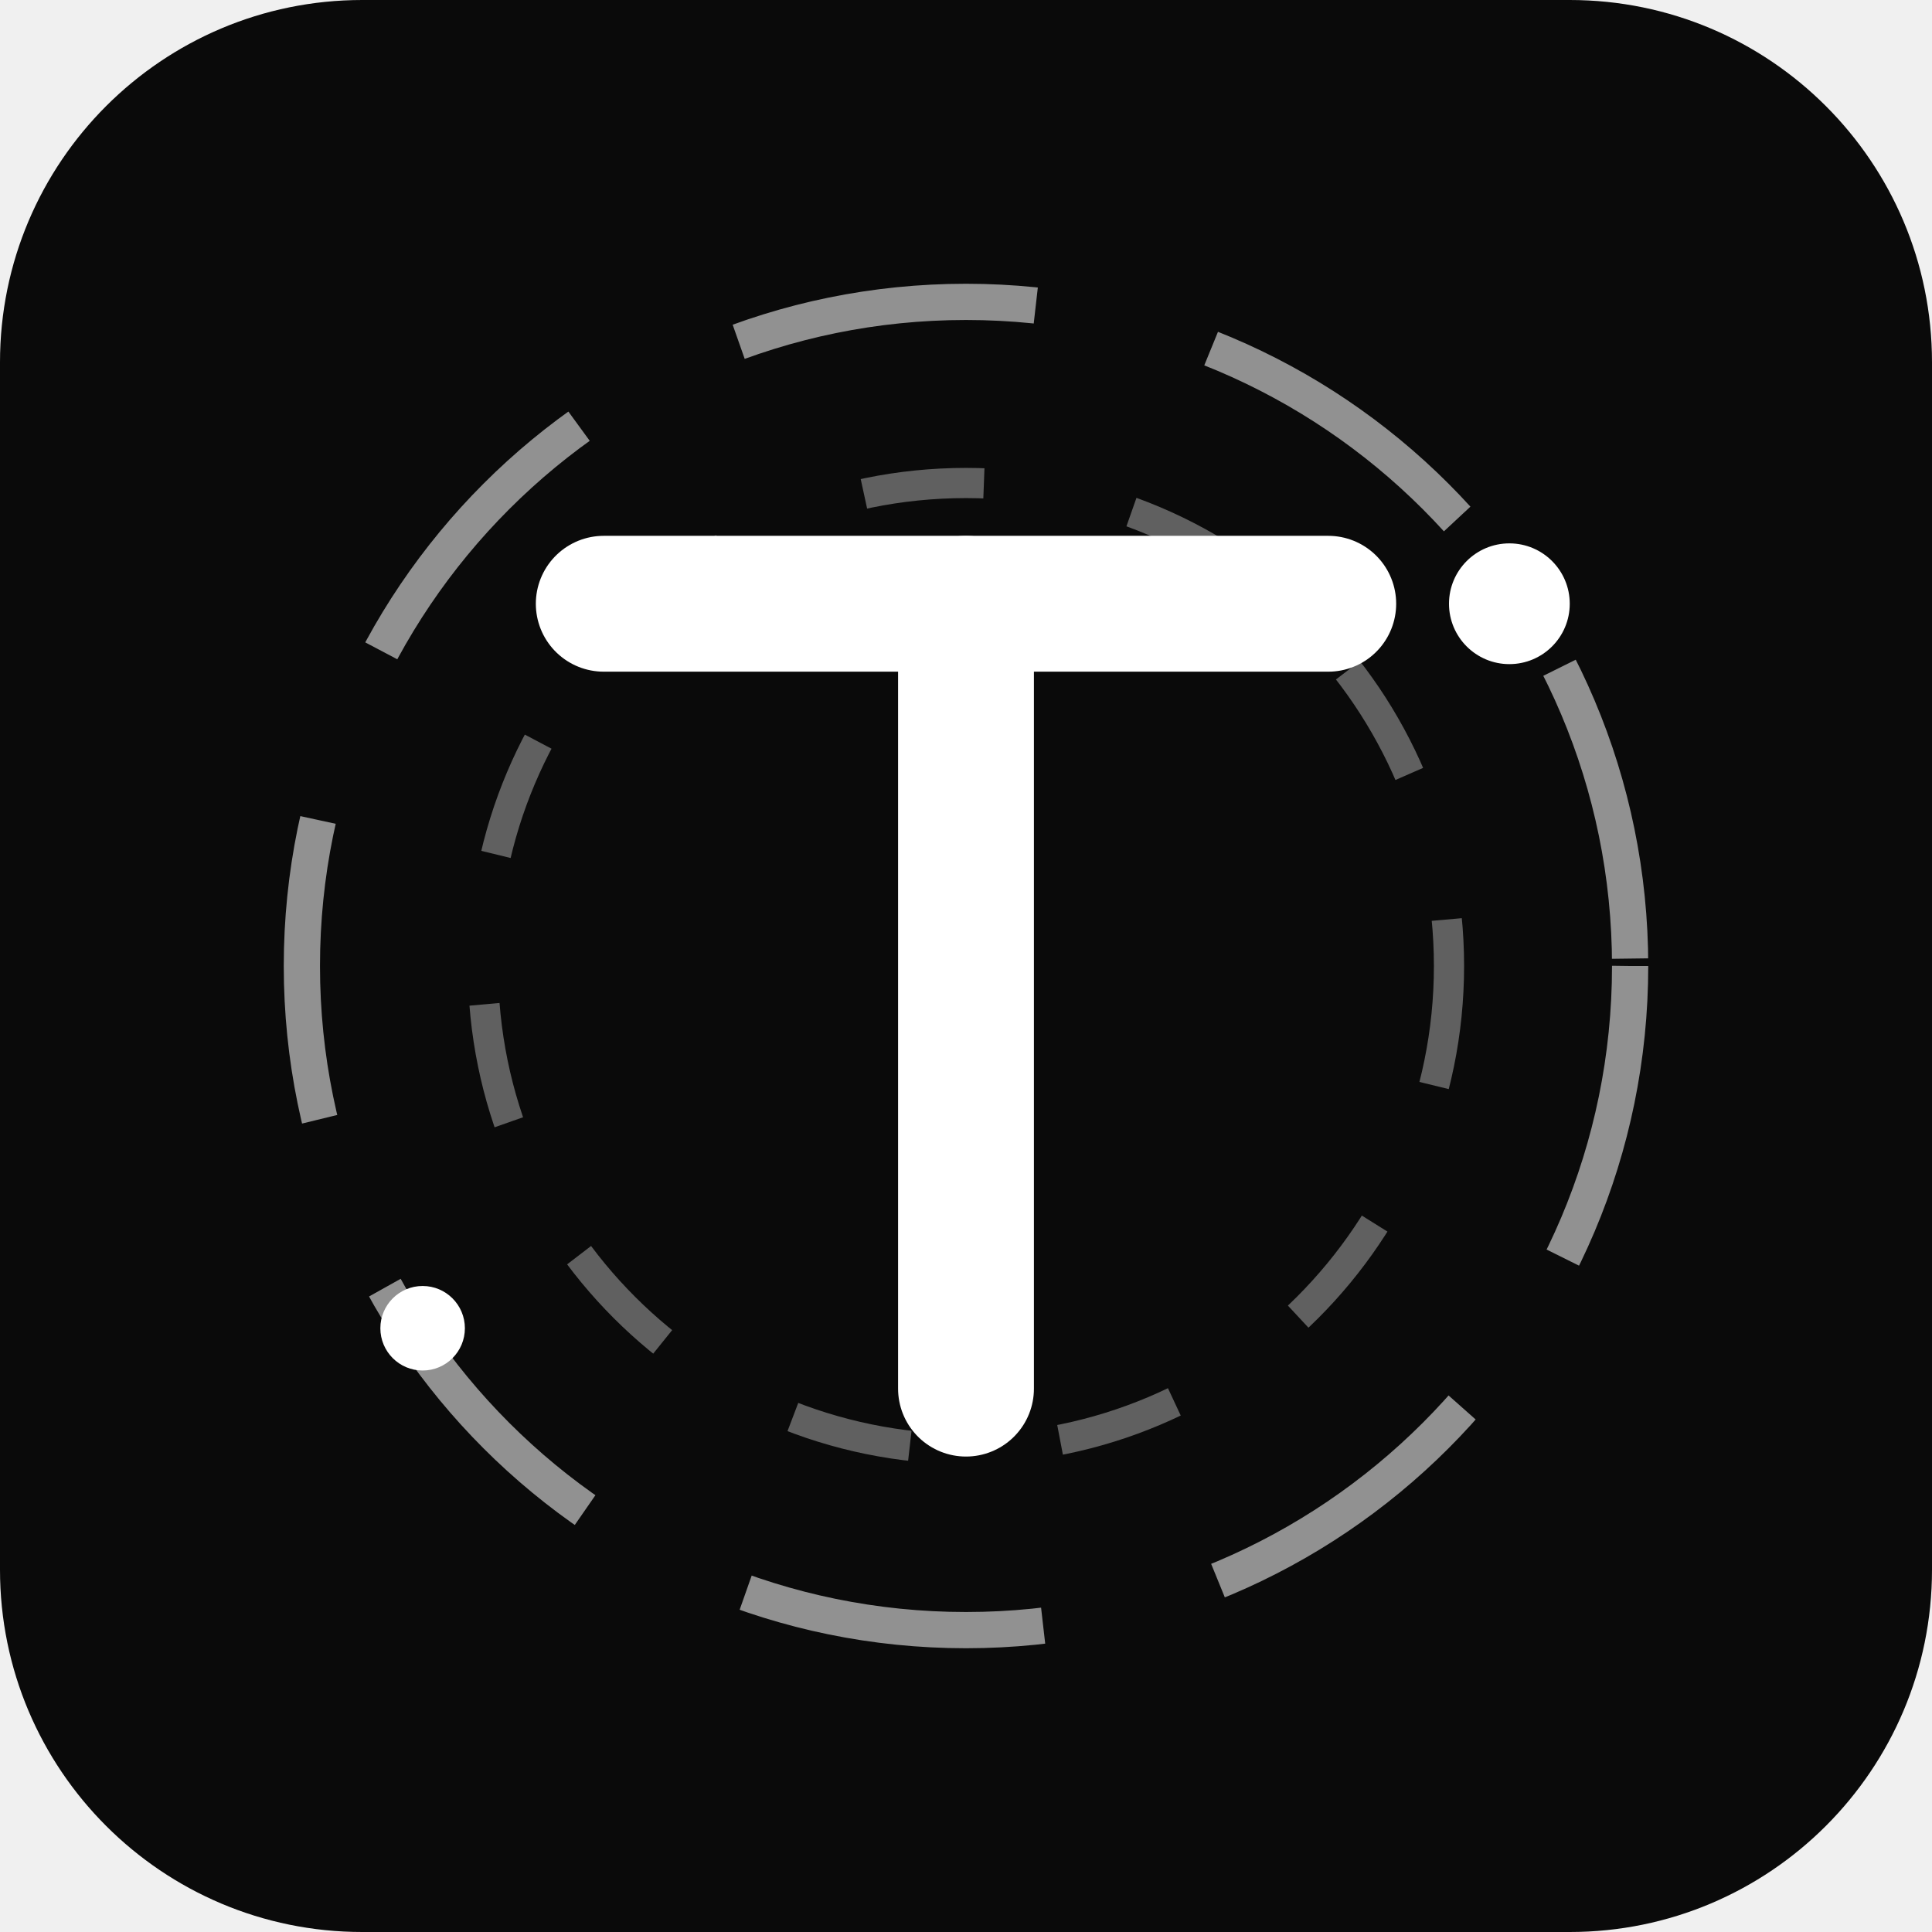
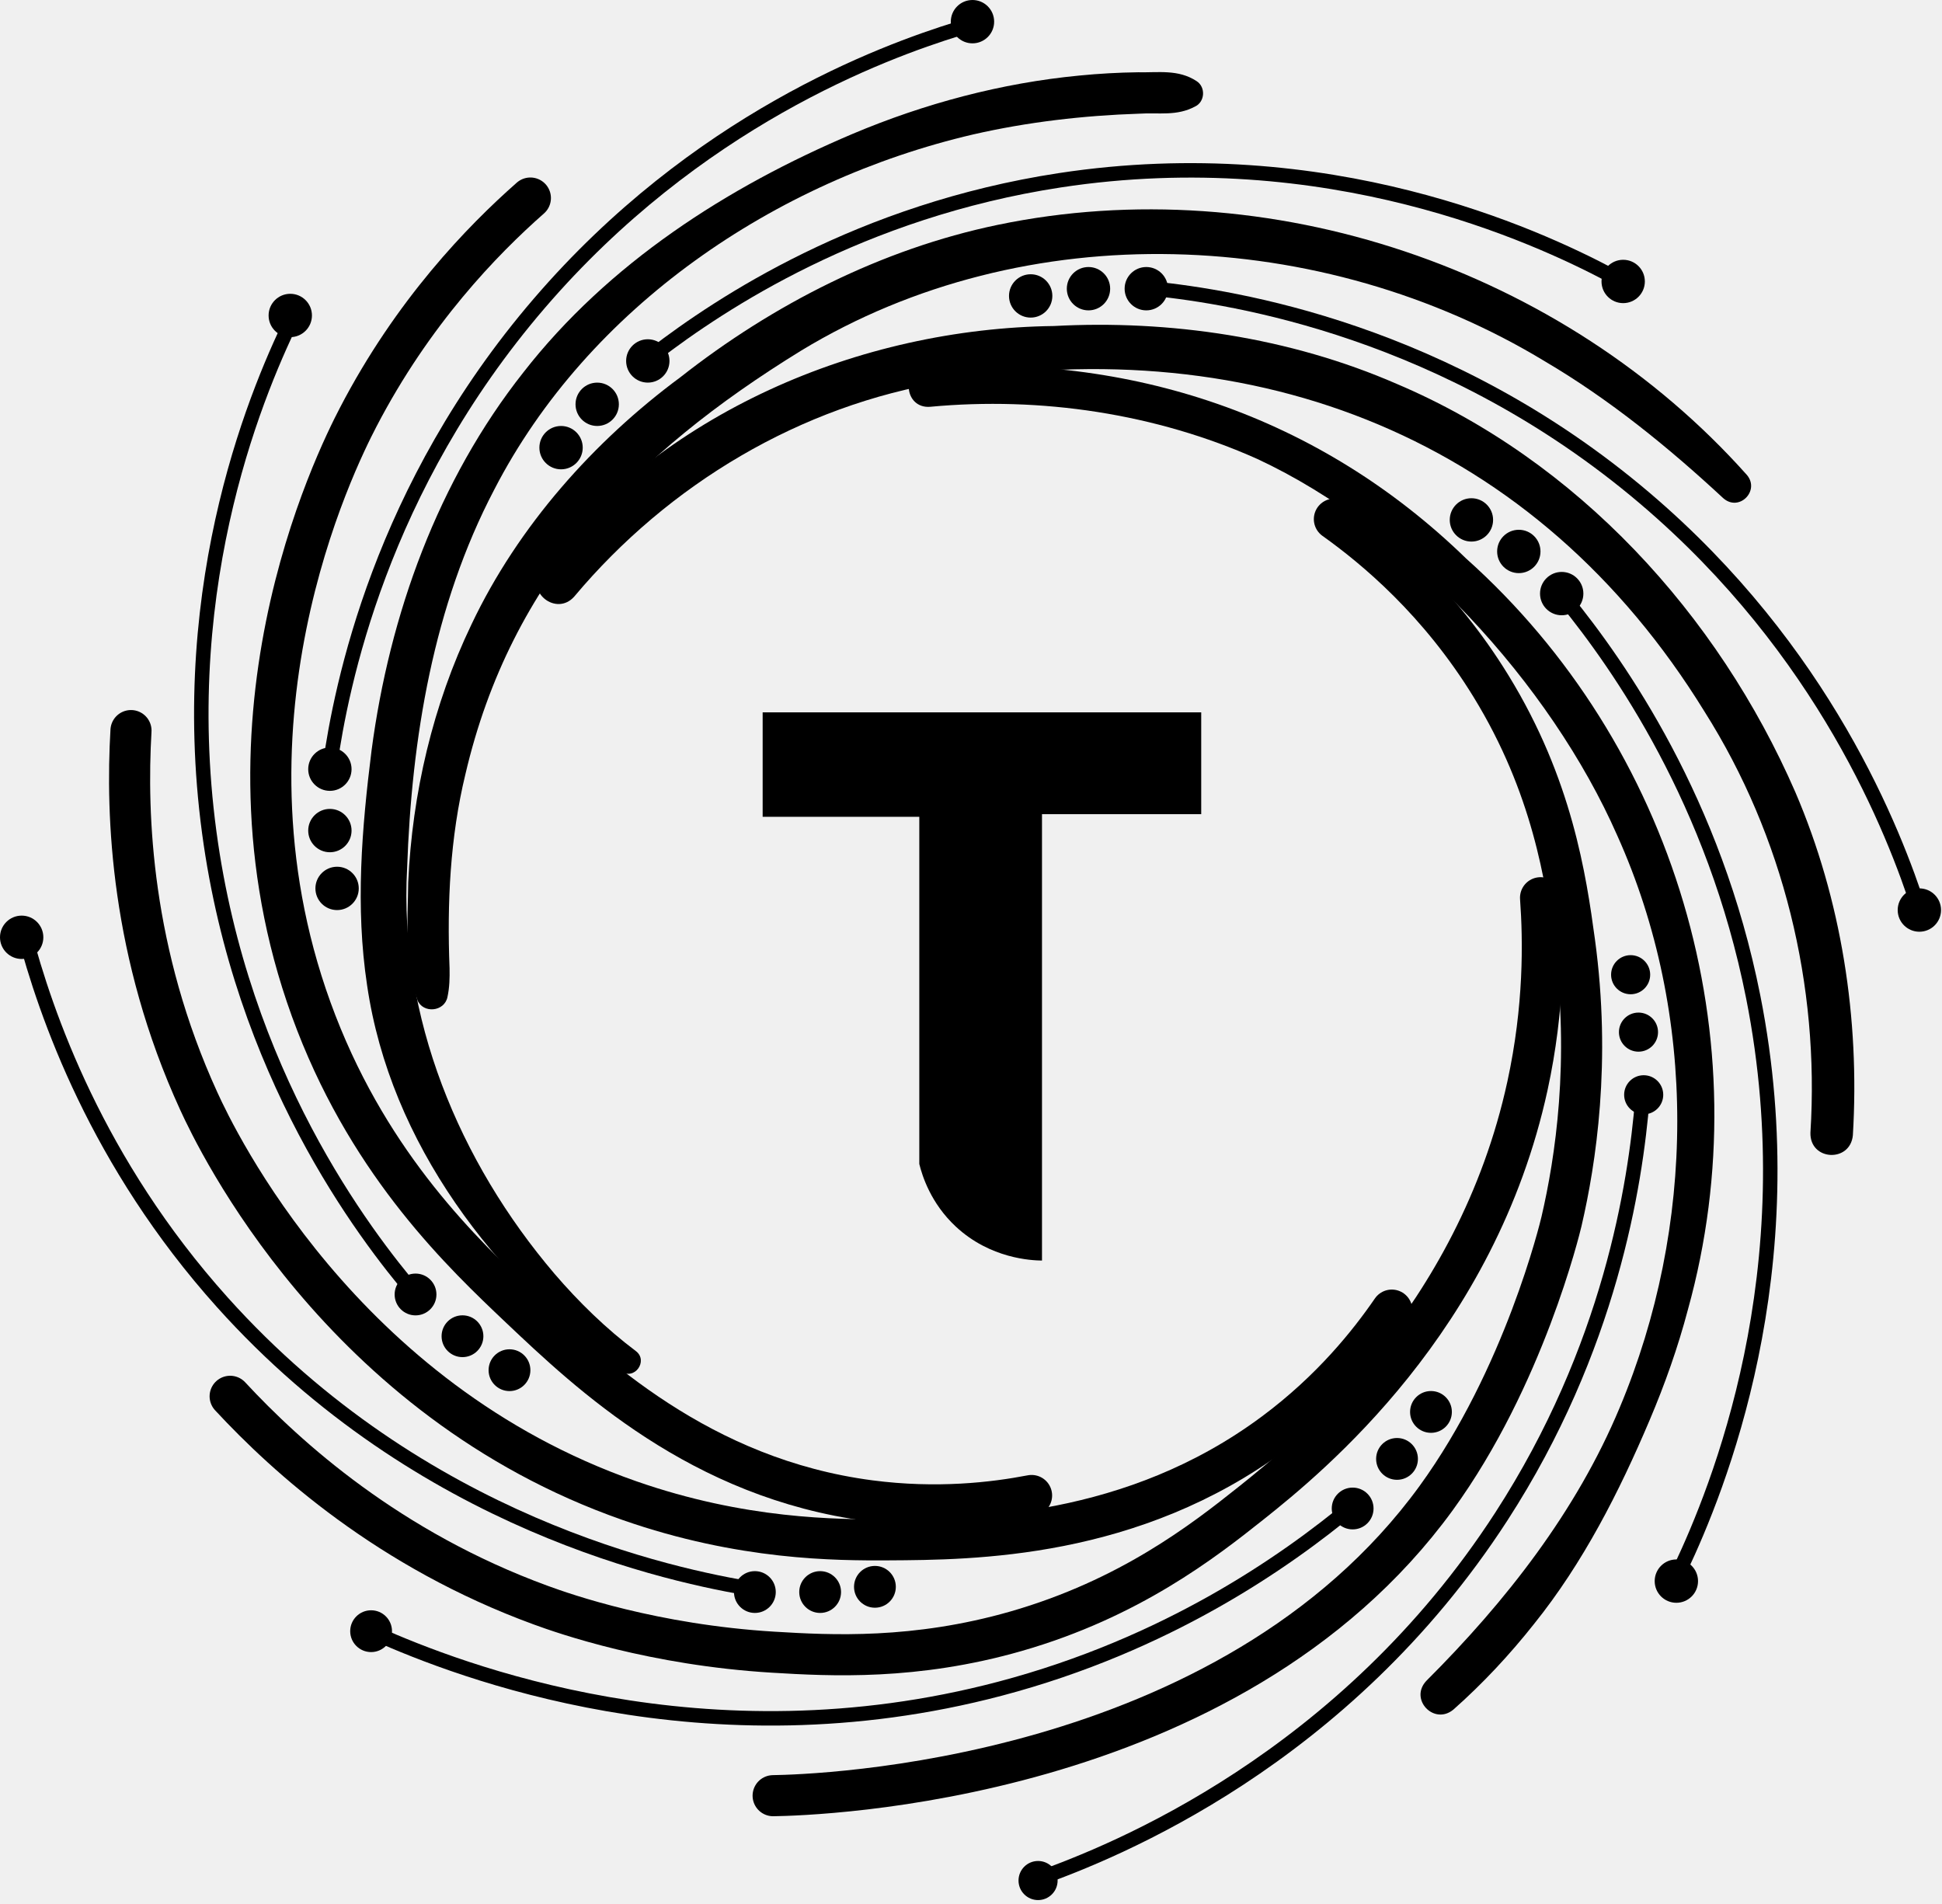
- <svg xmlns="http://www.w3.org/2000/svg" viewBox="0 0 64 64">
-   <rect width="64" height="64" rx="12" fill="#0a0a0a" />
-   <circle cx="32" cy="32" r="22" fill="none" stroke="#ffffff" stroke-width="1.2" stroke-dasharray="10 6" opacity="0.55" />
-   <circle cx="32" cy="32" r="16" fill="none" stroke="#ffffff" stroke-width="1" stroke-dasharray="4 5" opacity="0.35" />
-   <circle cx="50" cy="20" r="2" fill="#ffffff" />
-   <circle cx="14" cy="44" r="1.4" fill="#ffffff" />
-   <path d="M20 20H44" stroke="#ffffff" stroke-width="4.5" stroke-linecap="round" />
-   <path d="M32 20V46" stroke="#ffffff" stroke-width="4.5" stroke-linecap="round" />
+ <svg xmlns="http://www.w3.org/2000/svg" width="302" height="296" viewBox="0 0 302 296" fill="none">
+   <path d="M58.53 254.072C71.24 259.722 109.57 274.742 155.55 262.592C181.43 255.752 199.81 242.932 210.35 234.172" stroke="black" stroke-width="2.25" stroke-miterlimit="10" />
+   <path d="M57.71 256.906C59.505 256.906 60.96 255.451 60.96 253.656C60.96 251.861 59.505 250.406 57.71 250.406C55.915 250.406 54.46 251.861 54.46 253.656C54.46 255.451 55.915 256.906 57.71 256.906Z" fill="black" />
+   <path d="M210.35 237.828C212.145 237.828 213.6 236.373 213.6 234.578C213.6 232.783 212.145 231.328 210.35 231.328C208.555 231.328 207.1 232.783 207.1 234.578C207.1 236.373 208.555 237.828 210.35 237.828Z" fill="black" />
+   <path d="M217.25 230.117C219.045 230.117 220.5 228.662 220.5 226.867C220.5 225.072 219.045 223.617 217.25 223.617C215.455 223.617 214 225.072 214 226.867C214 228.662 215.455 230.117 217.25 230.117Z" fill="black" />
+   <path d="M222.53 222.812C224.325 222.812 225.78 221.357 225.78 219.562C225.78 217.768 224.325 216.312 222.53 216.312C220.735 216.312 219.28 217.768 219.28 219.562C219.28 221.357 220.735 222.812 222.53 222.812Z" fill="black" />
+   <path d="M136.06 250.008C137.854 250.008 139.31 248.553 139.31 246.758C139.31 244.963 137.854 243.508 136.06 243.508C134.265 243.508 132.81 244.963 132.81 246.758C132.81 248.553 134.265 250.008 136.06 250.008Z" fill="black" />
+   <path d="M127.54 250.82C129.335 250.82 130.79 249.365 130.79 247.57C130.79 245.775 129.335 244.32 127.54 244.32C125.745 244.32 124.29 245.775 124.29 247.57C124.29 249.365 125.745 250.82 127.54 250.82Z" fill="black" />
+   <path d="M117.39 250.82C119.185 250.82 120.64 249.365 120.64 247.57C120.64 245.775 119.185 244.32 117.39 244.32C115.595 244.32 114.14 245.775 114.14 247.57C114.14 249.365 115.595 250.82 117.39 250.82Z" fill="black" />
+   <path d="M3.72 144.867C7.13 157.857 15.09 180.797 34.57 202.507C65.5 236.977 104.57 245.067 117.38 247.157" stroke="black" stroke-width="2.25" stroke-miterlimit="10" />
+   <path d="M79.231 216.32C81.025 216.32 82.481 214.865 82.481 213.07C82.481 211.275 81.025 209.82 79.231 209.82C77.436 209.82 75.981 211.275 75.981 213.07C75.981 214.865 77.436 216.32 79.231 216.32Z" fill="black" />
+   <path d="M71.92 211.039C73.715 211.039 75.17 209.584 75.17 207.789C75.17 205.994 73.715 204.539 71.92 204.539C70.125 204.539 68.67 205.994 68.67 207.789C68.67 209.584 70.125 211.039 71.92 211.039Z" fill="black" />
+   <path d="M64.62 204.547C66.415 204.547 67.87 203.092 67.87 201.297C67.87 199.502 66.415 198.047 64.62 198.047C62.825 198.047 61.37 199.502 61.37 201.297C61.37 203.092 62.825 204.547 64.62 204.547Z" fill="black" />
+   <path d="M45.94 48.656C40.43 59.736 27.23 89.956 32.54 129.436C37.59 166.956 56.51 191.766 64.61 201.286" stroke="black" stroke-width="2.25" stroke-miterlimit="10" />
+   <path d="M185.89 16.538C183.02 18.108 180.16 17.478 177.14 17.678C168.46 17.968 159.8 18.968 151.33 20.908C120.54 28.088 91.51 47.718 76.85 76.158C67.38 94.238 64.01 114.788 63.31 135.028C62.03 158.148 71.39 180.648 86.24 198.088C90.02 202.488 94.22 206.588 98.88 210.098C100.87 211.588 98.68 214.758 96.53 213.218C76.9 198.818 60.7 177.868 57.09 153.238C55.24 141.018 56.26 128.848 57.78 116.698C60.57 95.568 68.09 74.738 81.39 57.908C94.59 40.958 113.04 29.098 132.59 20.818C143.79 16.088 155.74 12.908 167.86 11.748C170.9 11.448 173.94 11.278 176.99 11.238C180.12 11.308 183.23 10.748 186.07 12.608C187.51 13.518 187.4 15.798 185.88 16.548L185.89 16.538Z" fill="black" />
+   <path d="M64.91 155.489C62.81 149.659 63.42 143.299 63.48 137.209C64.1 123.399 67.32 109.599 73.32 97.099C80.58 81.789 92.36 68.609 105.81 58.659C120.19 47.339 137.11 38.719 155.14 34.969C197.3 26.199 243.09 41.809 271.66 73.859C273.74 76.319 270.43 79.659 267.97 77.459C259.38 69.489 250.29 62.109 240.26 56.199C205.63 35.199 159.51 33.299 124.56 54.539C98.63 70.499 79.47 89.959 72.37 120.419C69.99 130.239 69.51 140.479 69.91 150.559C69.94 152.069 69.91 153.559 69.58 155.059C69.11 157.329 65.79 157.669 64.9 155.499L64.91 155.489Z" fill="black" />
+   <path d="M84.171 88.588C102.81 64.158 133.57 51.068 163.89 50.698C181.96 49.728 200.5 52.428 217.19 59.688C245.25 71.588 267.14 95.498 279.2 123.198C286.37 139.918 289.23 158.418 288.14 176.528C287.75 180.838 281.41 180.528 281.54 176.128C282.98 153.248 277.34 130.058 265.07 110.658C238.94 68.208 195.52 51.258 147.06 59.358C124.47 63.028 103.97 75.288 89.311 92.758C86.54 95.918 81.611 92.068 84.18 88.588H84.171Z" fill="black" />
+   <path d="M144.12 57.198C175.75 54.858 205.15 64.638 227.98 86.838C260.46 115.838 274.16 161.638 262.49 203.638C260.94 209.518 258.9 215.268 256.53 220.848C251.8 232.008 246.21 243.008 238.57 252.518C234.78 257.308 230.59 261.798 226.03 265.838C223.01 268.358 219.08 264.228 221.84 261.348C234.14 249.078 245.15 235.028 251.88 218.888C263.69 190.758 264.07 157.838 251.5 129.928C241.09 106.268 219.05 82.328 195.52 71.368C179.72 64.298 161.84 61.648 144.64 63.258C140.65 63.568 140 57.648 144.12 57.188V57.198Z" fill="black" />
+   <path d="M207.51 80.727C213.91 85.287 223.79 93.537 231.87 106.707C241.4 122.237 243.51 136.567 244.86 146.487C247.4 165.097 245.02 180.507 242.83 189.927C242.6 190.897 237.01 214.157 223.34 232.957C191.09 277.317 126.73 279.137 120.23 279.237" stroke="black" stroke-width="6.39" stroke-linecap="round" stroke-linejoin="round" />
+   <path d="M239.57 139.602C240.06 146.342 240.18 156.692 237.54 168.832C229.63 205.222 203.78 226.412 194.51 233.782C187.17 239.622 175.65 248.602 157.98 253.672C142.36 258.152 129.27 257.472 120.23 256.922C101.58 255.792 87.87 250.992 84.1 249.612C60.52 240.992 44.65 226.692 35.79 217.132" stroke="black" stroke-width="6.39" stroke-linecap="round" stroke-linejoin="round" />
+   <path d="M20.37 113.609C19.6 126.809 20.38 148.249 30.92 171.249C33.66 177.239 52.97 217.669 97.9 233.359C115.34 239.449 130.01 239.489 138.09 239.449C151.37 239.379 176.09 239.239 198.17 222.809C207.1 216.169 212.93 208.839 216.44 203.729" stroke="black" stroke-width="6.39" stroke-linecap="round" stroke-linejoin="round" />
+   <path d="M82.48 30.797C74.99 37.397 64.2 48.517 55.69 64.897C52.27 71.477 31.43 113.217 49.19 159.077C57.91 181.587 72 194.937 80.85 203.327C91.76 213.657 108.92 229.917 135.25 233.367C145.72 234.737 154.56 233.687 160.42 232.557" stroke="black" stroke-width="6.39" stroke-linecap="round" stroke-linejoin="round" />
+   <path d="M186.8 110.773H118.6V127.013H142.96V181.003C143.41 182.823 144.73 187.103 148.64 190.743C154.01 195.743 160.42 196.003 162.04 196.023V126.603H186.8V110.773Z" fill="black" />
+   <path d="M149.05 4.453C137.07 8.153 108.25 18.803 83.88 47.153C59.1 75.983 53.06 106.673 51.3 119.063" stroke="black" stroke-width="2.25" stroke-miterlimit="10" />
+   <path d="M51.3 122.982C53.161 122.982 54.67 121.473 54.67 119.612C54.67 117.751 53.161 116.242 51.3 116.242C49.438 116.242 47.93 117.751 47.93 119.612C47.93 121.473 49.438 122.982 51.3 122.982Z" fill="black" />
+   <path d="M51.3 132.529C53.161 132.529 54.67 131.02 54.67 129.159C54.67 127.298 53.161 125.789 51.3 125.789C49.438 125.789 47.93 127.298 47.93 129.159C47.93 131.02 49.438 132.529 51.3 132.529Z" fill="black" />
+   <path d="M52.42 141.521C54.281 141.521 55.79 140.012 55.79 138.151C55.79 136.29 54.281 134.781 52.42 134.781C50.559 134.781 49.05 136.29 49.05 138.151C49.05 140.012 50.559 141.521 52.42 141.521Z" fill="black" />
+   <path d="M101.86 55.008C112.18 47.098 133.79 32.778 164.78 28.038C206.6 21.648 238.96 36.758 250.17 42.648" stroke="black" stroke-width="2.25" stroke-miterlimit="10" />
+   <path d="M252.42 47.138C254.281 47.138 255.79 45.63 255.79 43.768C255.79 41.907 254.281 40.398 252.42 40.398C250.559 40.398 249.05 41.907 249.05 43.768C249.05 45.63 250.559 47.138 252.42 47.138Z" fill="black" />
+   <path d="M100.74 59.498C102.601 59.498 104.11 57.989 104.11 56.128C104.11 54.267 102.601 52.758 100.74 52.758C98.879 52.758 97.37 54.267 97.37 56.128C97.37 57.989 98.879 59.498 100.74 59.498Z" fill="black" />
+   <path d="M92.87 66.24C94.731 66.24 96.24 64.731 96.24 62.87C96.24 61.009 94.731 59.5 92.87 59.5C91.009 59.5 89.5 61.009 89.5 62.87C89.5 64.731 91.009 66.24 92.87 66.24Z" fill="black" />
+   <path d="M87.25 72.982C89.111 72.982 90.62 71.473 90.62 69.612C90.62 67.751 89.111 66.242 87.25 66.242C85.389 66.242 83.88 67.751 83.88 69.612C83.88 71.473 85.389 72.982 87.25 72.982Z" fill="black" />
+   <path d="M179.38 44.891C191.84 46.191 224.99 51.311 255.78 77.471C283.71 101.201 294.58 129.391 298.48 141.511" stroke="black" stroke-width="2.25" stroke-miterlimit="10" />
+   <path d="M178.26 48.263C180.121 48.263 181.63 46.755 181.63 44.893C181.63 43.032 180.121 41.523 178.26 41.523C176.398 41.523 174.89 43.032 174.89 44.893C174.89 46.755 176.398 48.263 178.26 48.263Z" fill="black" />
+   <path d="M298.48 144.888C300.342 144.888 301.85 143.38 301.85 141.518C301.85 139.657 300.342 138.148 298.48 138.148C296.619 138.148 295.11 139.657 295.11 141.518C295.11 143.38 296.619 144.888 298.48 144.888Z" fill="black" />
+   <path d="M169.27 48.263C171.132 48.263 172.64 46.755 172.64 44.893C172.64 43.032 171.132 41.523 169.27 41.523C167.409 41.523 165.9 43.032 165.9 44.893C165.9 46.755 167.409 48.263 169.27 48.263Z" fill="black" />
+   <path d="M160.28 49.388C162.141 49.388 163.65 47.88 163.65 46.018C163.65 44.157 162.141 42.648 160.28 42.648C158.419 42.648 156.91 44.157 156.91 46.018C156.91 47.88 158.419 49.388 160.28 49.388Z" fill="black" />
+   <path d="M243.43 93.211C251.91 103.631 266.61 124.631 272.64 155.011C281.13 197.771 267.03 231.831 261.4 243.771" stroke="black" stroke-width="2.25" stroke-miterlimit="10" />
+   <path d="M242.86 95.677C244.721 95.677 246.23 94.169 246.23 92.308C246.23 90.446 244.721 88.938 242.86 88.938C240.999 88.938 239.49 90.446 239.49 92.308C239.49 94.169 240.999 95.677 242.86 95.677Z" fill="black" />
+   <path d="M236.19 89.123C238.052 89.123 239.56 87.614 239.56 85.753C239.56 83.892 238.052 82.383 236.19 82.383C234.329 82.383 232.82 83.892 232.82 85.753C232.82 87.614 234.329 89.123 236.19 89.123Z" fill="black" />
+   <path d="M228.82 84.217C230.681 84.217 232.19 82.708 232.19 80.847C232.19 78.985 230.681 77.477 228.82 77.477C226.959 77.477 225.45 78.985 225.45 80.847C225.45 82.708 226.959 84.217 228.82 84.217Z" fill="black" />
+   <path d="M260.69 249.24C262.552 249.24 264.06 247.731 264.06 245.87C264.06 244.009 262.552 242.5 260.69 242.5C258.829 242.5 257.32 244.009 257.32 245.87C257.32 247.731 258.829 249.24 260.69 249.24Z" fill="black" />
+   <path d="M255.41 170.852C254.32 184.232 250.38 209.702 233.49 235.802C209.03 273.592 173.45 287.922 161.23 292.232" stroke="black" stroke-width="2.25" stroke-miterlimit="10" />
+   <path d="M255.61 173.283C257.289 173.283 258.65 171.922 258.65 170.243C258.65 168.564 257.289 167.203 255.61 167.203C253.931 167.203 252.57 168.564 252.57 170.243C252.57 171.922 253.931 173.283 255.61 173.283Z" fill="black" />
+   <path d="M254.8 163.541C256.479 163.541 257.84 162.18 257.84 160.501C257.84 158.822 256.479 157.461 254.8 157.461C253.121 157.461 251.76 158.822 251.76 160.501C251.76 162.18 253.121 163.541 254.8 163.541Z" fill="black" />
+   <path d="M253.58 154.611C255.259 154.611 256.62 153.25 256.62 151.571C256.62 149.892 255.259 148.531 253.58 148.531C251.901 148.531 250.54 149.892 250.54 151.571C250.54 153.25 251.901 154.611 253.58 154.611Z" fill="black" />
+   <path d="M161.43 295.471C163.109 295.471 164.47 294.11 164.47 292.431C164.47 290.752 163.109 289.391 161.43 289.391C159.751 289.391 158.39 290.752 158.39 292.431C158.39 294.11 159.751 295.471 161.43 295.471Z" fill="black" />
+   <path d="M3.37 149.123C5.231 149.123 6.74 147.614 6.74 145.753C6.74 143.892 5.231 142.383 3.37 142.383C1.509 142.383 0 143.892 0 145.753C0 147.614 1.509 149.123 3.37 149.123Z" fill="black" />
+   <path d="M45.139 52.428C47.001 52.428 48.51 50.919 48.51 49.057C48.51 47.196 47.001 45.688 45.139 45.688C43.278 45.688 41.77 47.196 41.77 49.057C41.77 50.919 43.278 52.428 45.139 52.428Z" fill="black" />
+   <path d="M151.23 6.74C153.092 6.74 154.6 5.231 154.6 3.37C154.6 1.509 153.092 0 151.23 0C149.369 0 147.86 1.509 147.86 3.37C147.86 5.231 149.369 6.74 151.23 6.74Z" fill="black" />
</svg>
